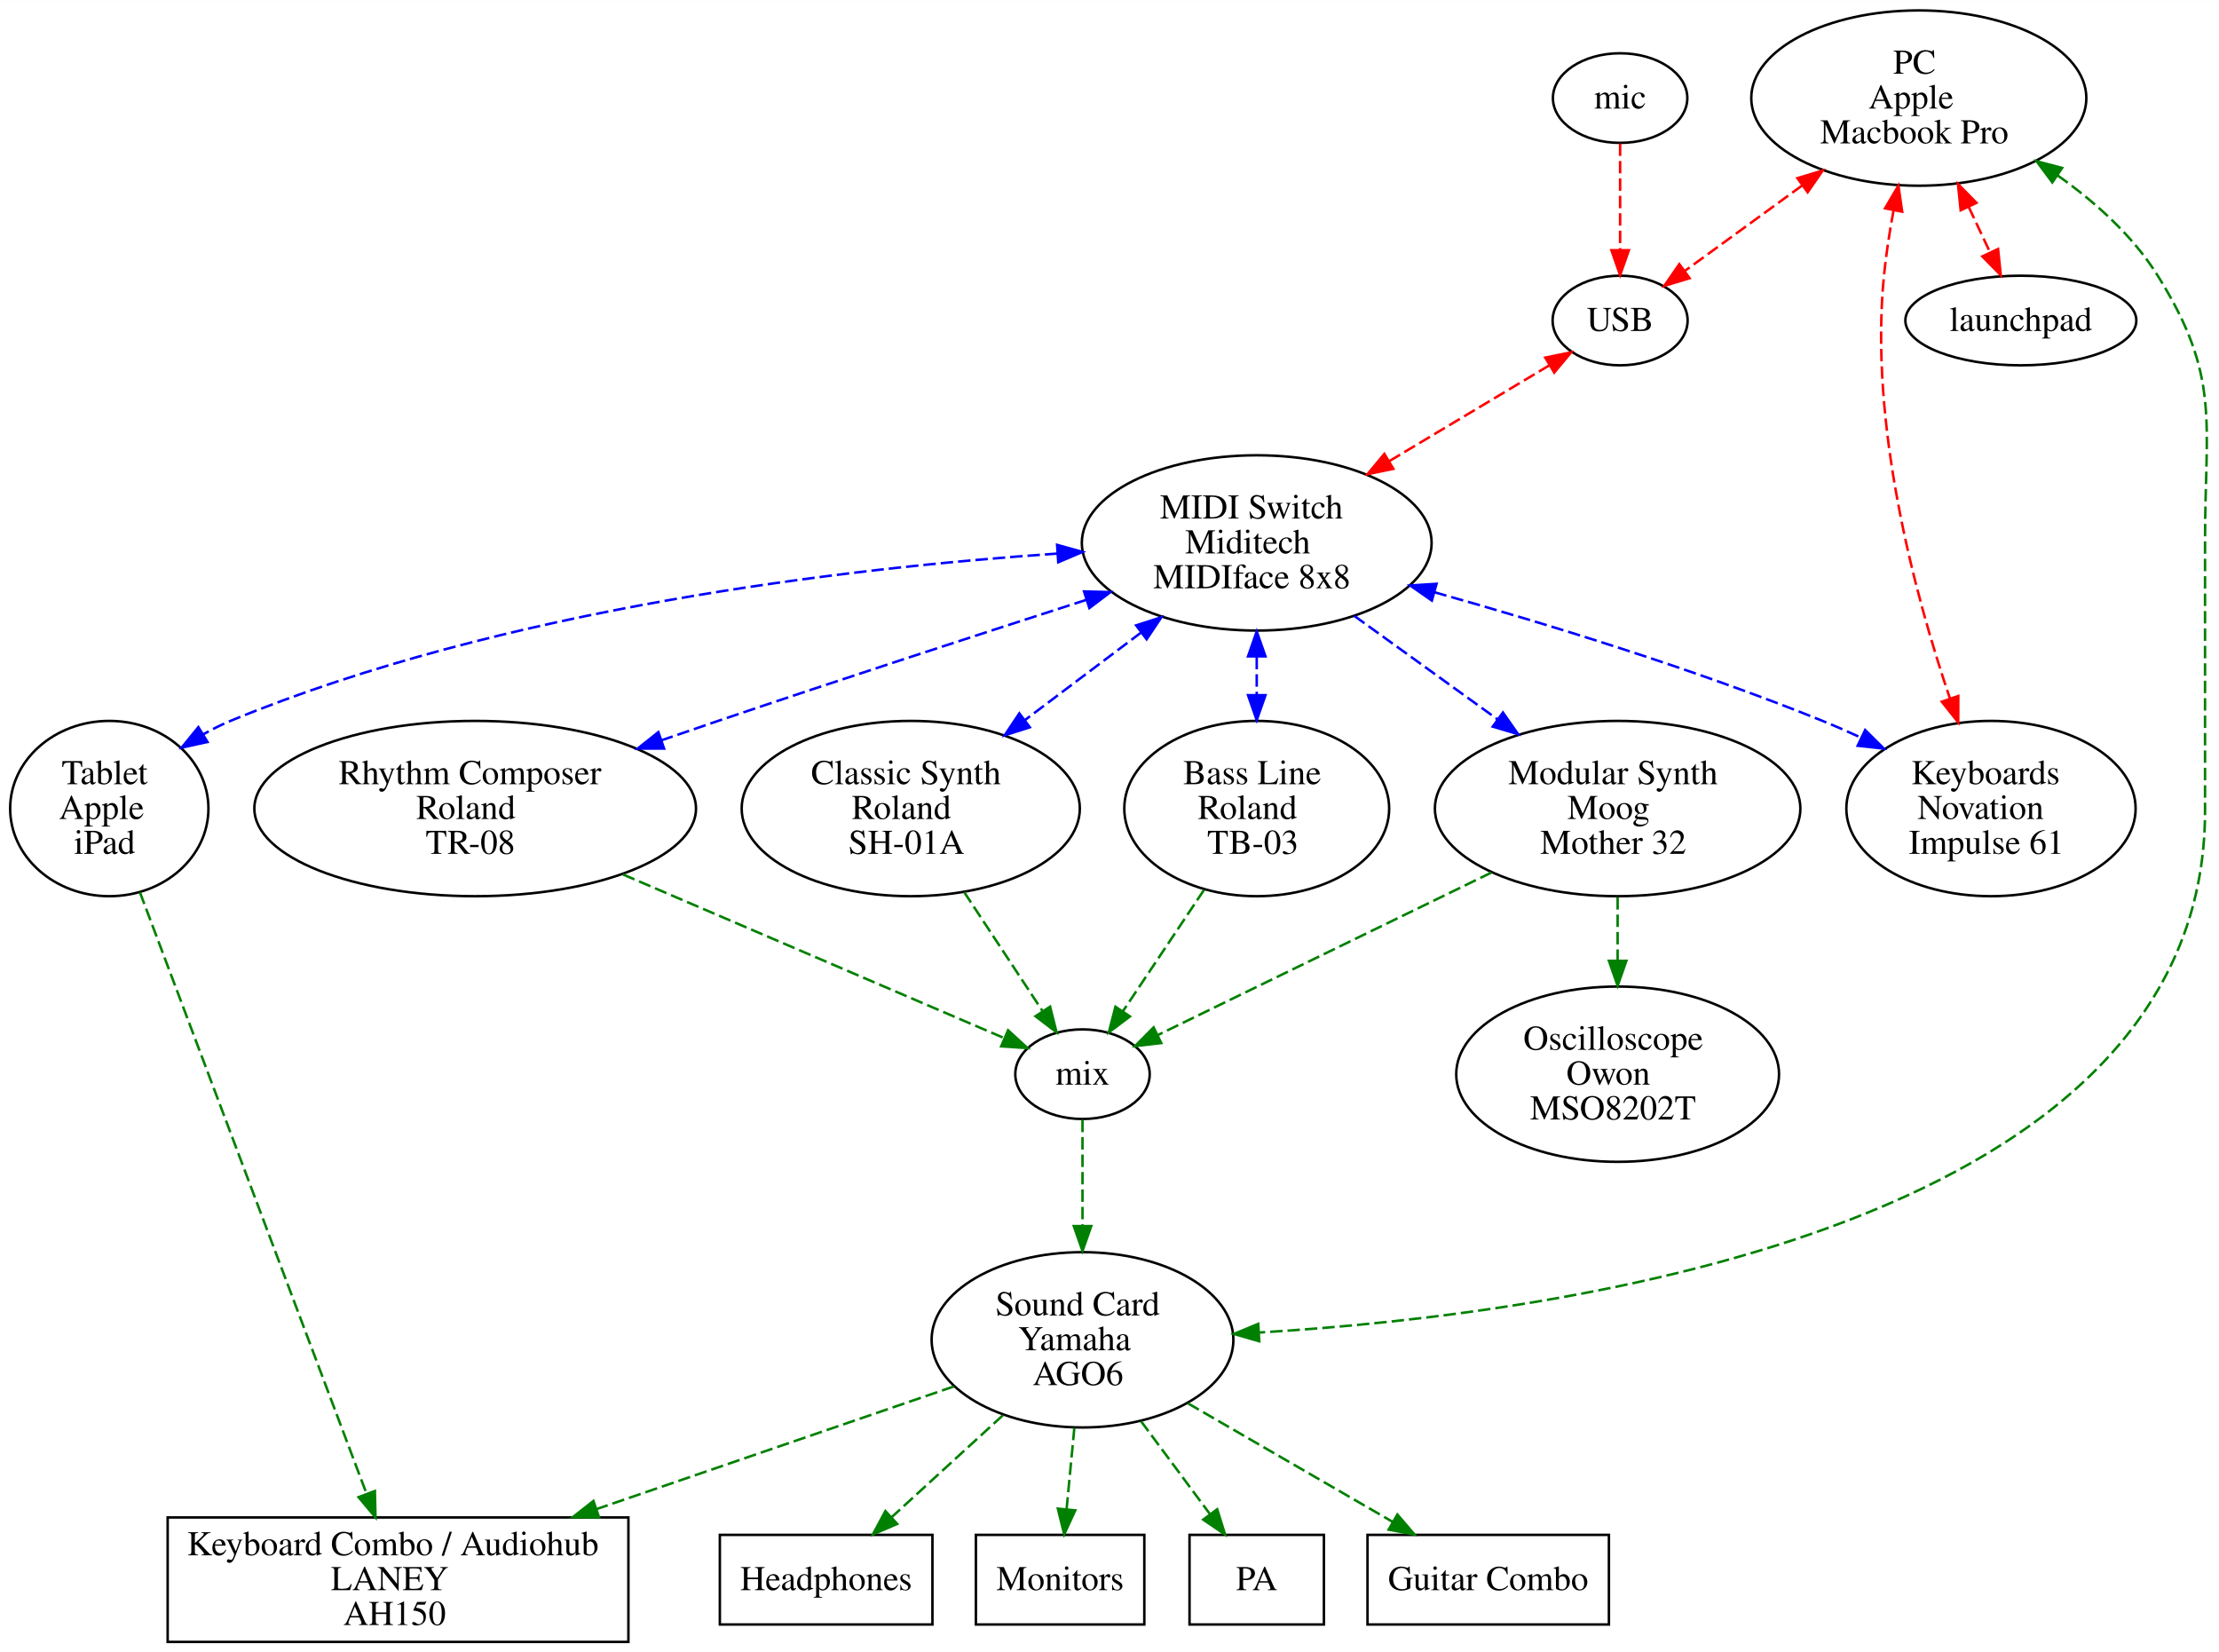
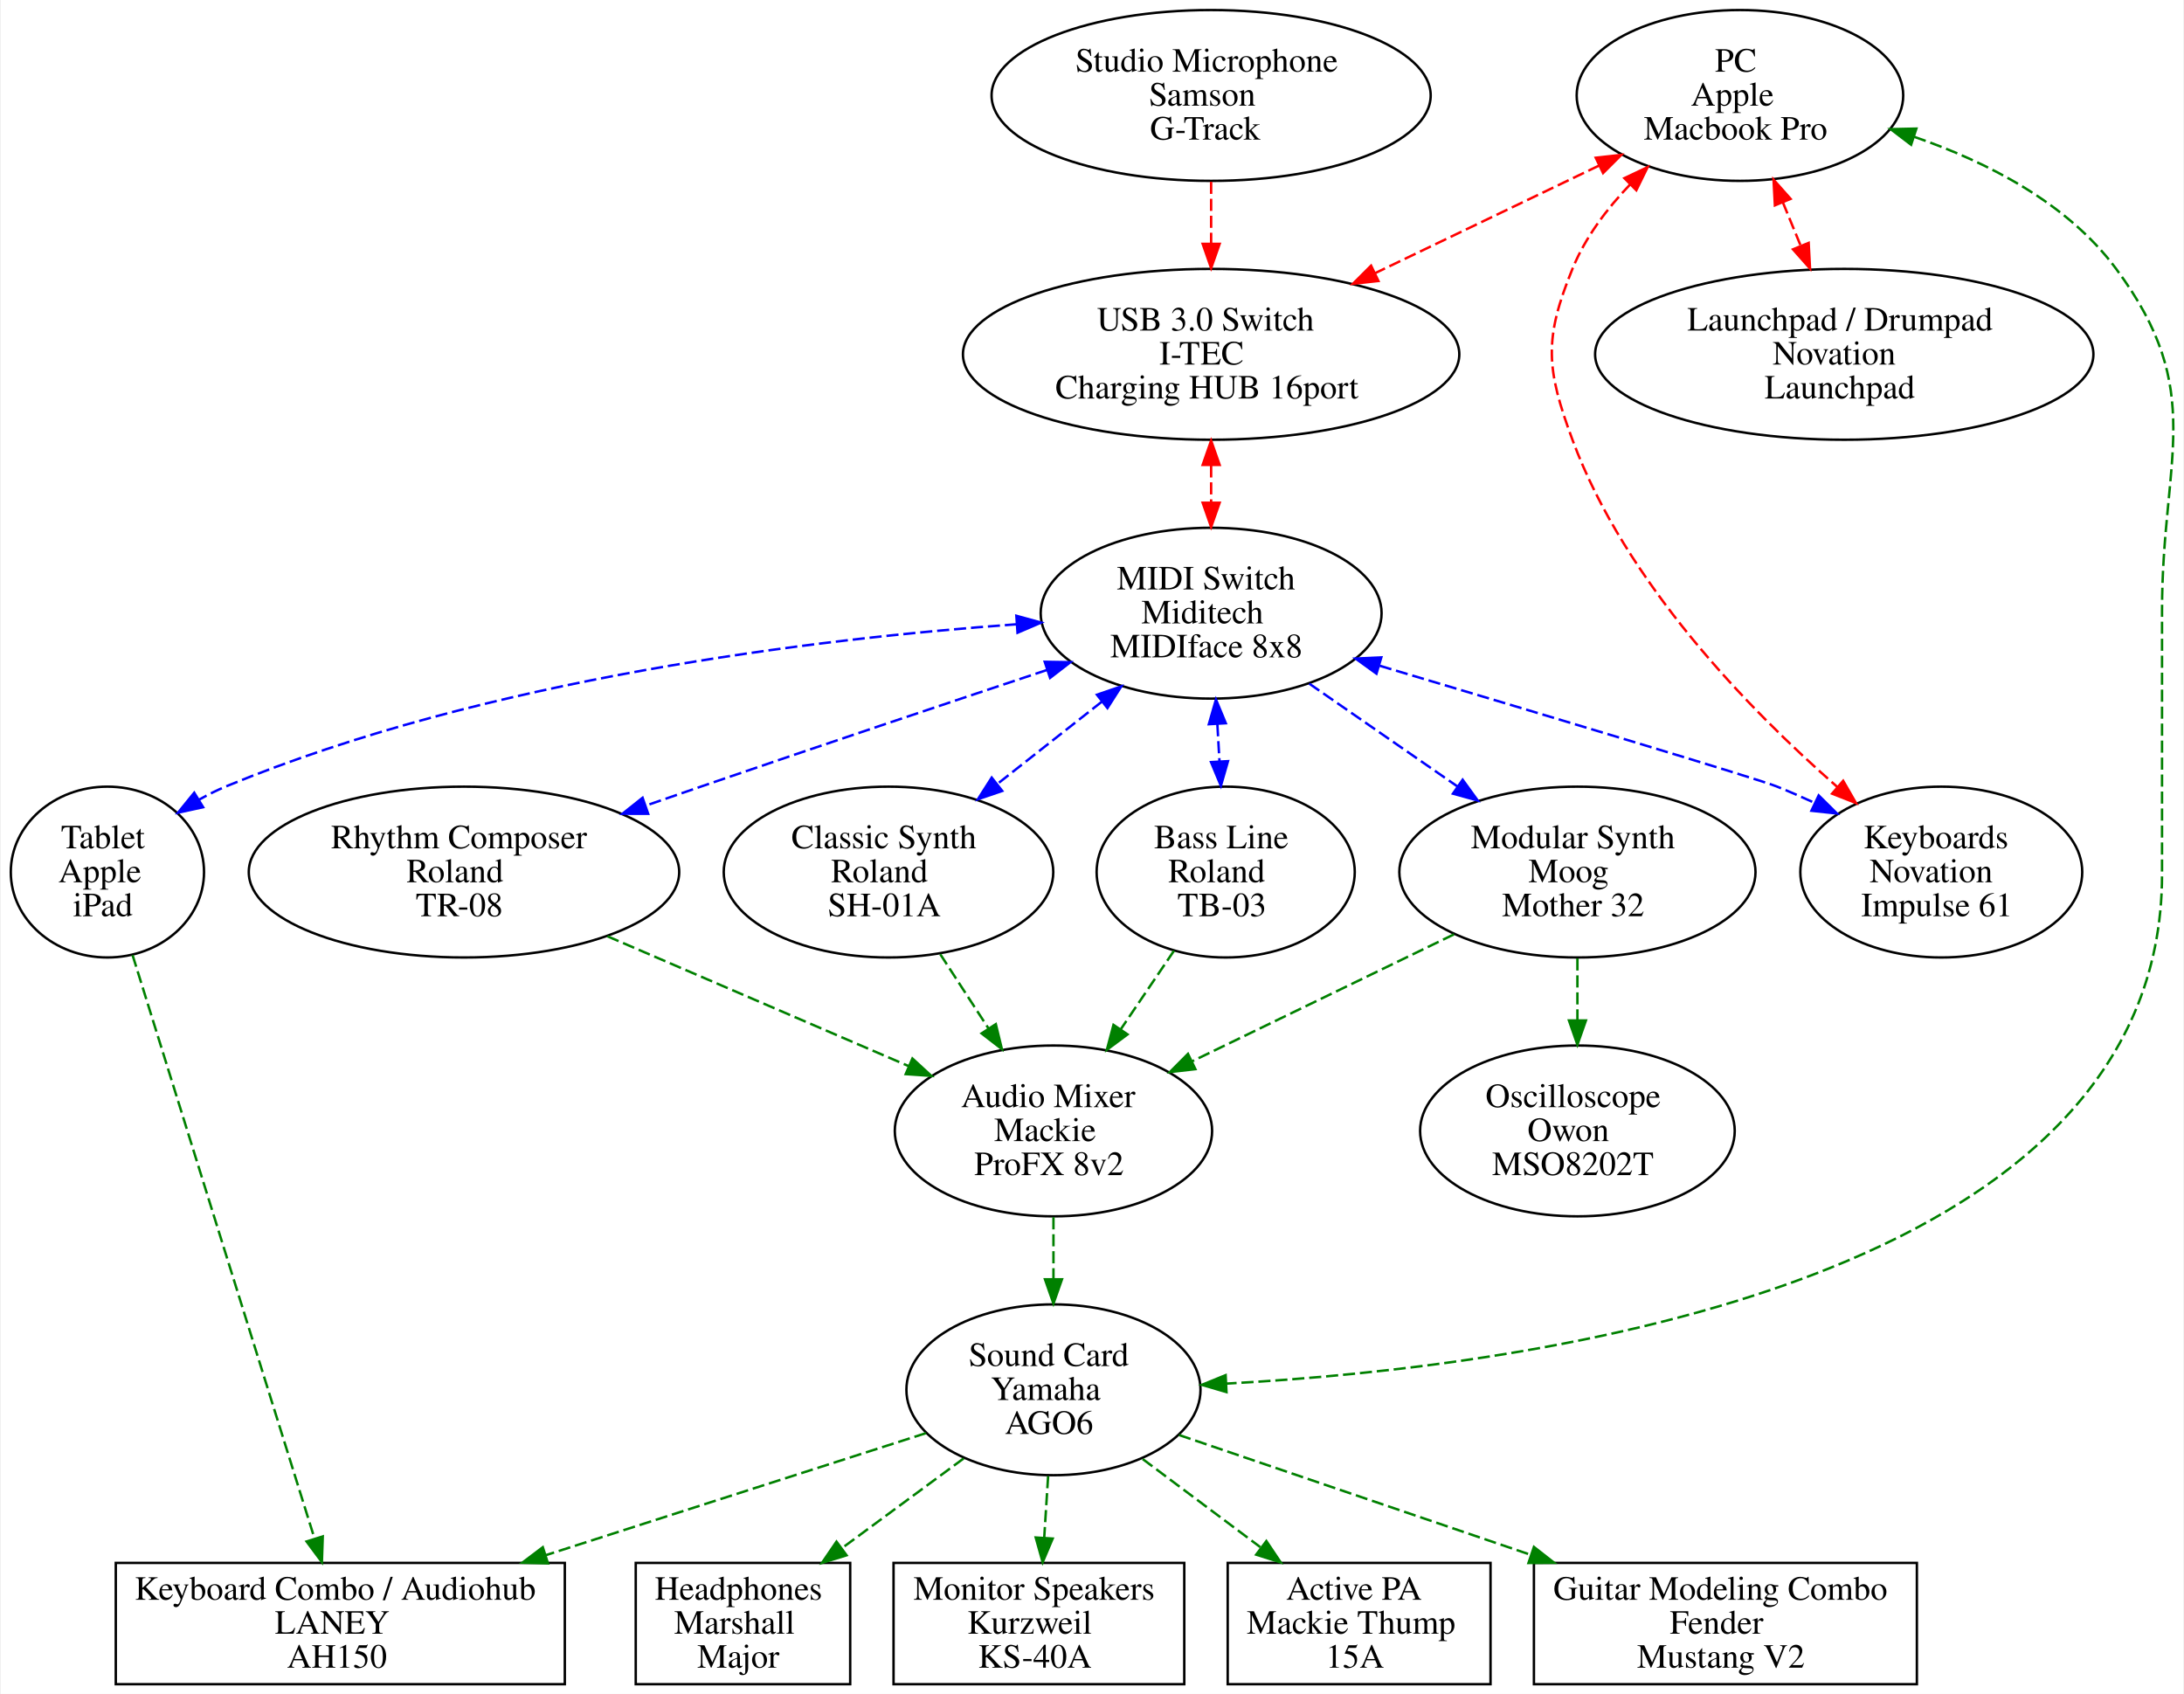
- <svg xmlns="http://www.w3.org/2000/svg" width="892pt" height="664pt" viewBox="0.00 0.00 891.52 663.55">
-   <g id="graph0" class="graph" transform="scale(1 1) rotate(0) translate(4 659.55)">
-     <polygon fill="white" stroke="transparent" points="-4,4 -4,-659.55 887.52,-659.55 887.52,4 -4,4" />
+ <svg xmlns="http://www.w3.org/2000/svg" width="900pt" height="698pt" viewBox="0.00 0.00 899.60 698.26">
+   <g id="graph0" class="graph" transform="scale(1 1) rotate(0) translate(4 694.26)">
+     <polygon fill="white" stroke="transparent" points="-4,4 -4,-694.26 895.6,-694.26 895.6,4 -4,4" />
    <g id="node1" class="node">
-       <ellipse fill="none" stroke="black" cx="766.91" cy="-620.2" rx="67.31" ry="35.21" />
-       <text text-anchor="start" x="756.6" y="-630" font-family="Times,serif" font-size="14.00">PC </text>
-       <text text-anchor="start" x="746.69" y="-616" font-family="Times,serif" font-size="14.00"> Apple </text>
-       <text text-anchor="start" x="727.25" y="-602" font-family="Times,serif" font-size="14.00"> Macbook Pro</text>
+       <ellipse fill="none" stroke="black" cx="712.91" cy="-654.91" rx="67.31" ry="35.21" />
+       <text text-anchor="start" x="702.6" y="-664.71" font-family="Times,serif" font-size="14.00">PC </text>
+       <text text-anchor="start" x="692.69" y="-650.71" font-family="Times,serif" font-size="14.00"> Apple </text>
+       <text text-anchor="start" x="673.25" y="-636.71" font-family="Times,serif" font-size="14.00"> Macbook Pro</text>
    </g>
    <g id="node2" class="node">
-       <ellipse fill="none" stroke="black" cx="646.91" cy="-530.84" rx="27.12" ry="18" />
-       <text text-anchor="middle" x="646.91" y="-526.64" font-family="Times,serif" font-size="14.00">USB</text>
+       <ellipse fill="none" stroke="black" cx="494.91" cy="-548.2" rx="102.31" ry="35.21" />
+       <text text-anchor="start" x="447.85" y="-558" font-family="Times,serif" font-size="14.00">USB 3.0 Switch </text>
+       <text text-anchor="start" x="473.53" y="-544" font-family="Times,serif" font-size="14.00"> I-TEC </text>
+       <text text-anchor="start" x="430.68" y="-530" font-family="Times,serif" font-size="14.00"> Charging HUB 16port</text>
    </g>
    <g id="edge1" class="edge">
-       <path fill="none" stroke="red" stroke-dasharray="5,2" d="M720.1,-585.12C704,-573.4 686.57,-560.71 672.76,-550.66" />
-       <polygon fill="red" stroke="red" points="718.14,-588.02 728.29,-591.08 722.26,-582.36 718.14,-588.02" />
-       <polygon fill="red" stroke="red" points="674.82,-547.83 664.68,-544.77 670.7,-553.49 674.82,-547.83" />
+       <path fill="none" stroke="red" stroke-dasharray="5,2" d="M654.92,-626.05C626.46,-612.38 592.01,-595.84 562.38,-581.6" />
+       <polygon fill="red" stroke="red" points="653.46,-629.23 663.99,-630.41 656.49,-622.92 653.46,-629.23" />
+       <polygon fill="red" stroke="red" points="563.88,-578.44 553.35,-577.27 560.85,-584.75 563.88,-578.44" />
    </g>
    <g id="node3" class="node">
-       <ellipse fill="none" stroke="black" cx="430.91" cy="-121.36" rx="60.62" ry="35.21" />
-       <text text-anchor="start" x="395.91" y="-131.16" font-family="Times,serif" font-size="14.00">Sound Card </text>
-       <text text-anchor="start" x="405.05" y="-117.16" font-family="Times,serif" font-size="14.00"> Yamaha </text>
-       <text text-anchor="start" x="410.88" y="-103.16" font-family="Times,serif" font-size="14.00"> AGO6</text>
+       <ellipse fill="none" stroke="black" cx="429.91" cy="-121.36" rx="60.62" ry="35.21" />
+       <text text-anchor="start" x="394.91" y="-131.16" font-family="Times,serif" font-size="14.00">Sound Card </text>
+       <text text-anchor="start" x="404.05" y="-117.16" font-family="Times,serif" font-size="14.00"> Yamaha </text>
+       <text text-anchor="start" x="409.88" y="-103.16" font-family="Times,serif" font-size="14.00"> AGO6</text>
    </g>
    <g id="edge3" class="edge">
-       <path fill="none" stroke="green" stroke-dasharray="5,2" d="M822.69,-589.12C837.92,-578.34 852.95,-564.82 862.91,-548.84 888.32,-508.1 881.91,-490.5 881.91,-442.49 881.91,-442.49 881.91,-442.49 881.91,-333.78 881.91,-167.91 628.74,-131.91 501.77,-124.28" />
-       <polygon fill="green" stroke="green" points="820.56,-586.33 814.23,-594.83 824.48,-592.13 820.56,-586.33" />
-       <polygon fill="green" stroke="green" points="501.92,-120.78 491.74,-123.72 501.53,-127.77 501.92,-120.78" />
+       <path fill="none" stroke="green" stroke-dasharray="5,2" d="M784.77,-637.85C815.06,-627.41 847.87,-610.52 867.91,-583.55 905.66,-532.78 886.91,-505.75 886.91,-442.49 886.91,-442.49 886.91,-442.49 886.91,-333.78 886.91,-165.89 629.72,-130.91 501.22,-123.91" />
+       <polygon fill="green" stroke="green" points="783.47,-634.6 775.04,-641.02 785.64,-641.25 783.47,-634.6" />
+       <polygon fill="green" stroke="green" points="501.24,-120.41 491.07,-123.4 500.89,-127.4 501.24,-120.41" />
    </g>
    <g id="node4" class="node">
      <ellipse fill="none" stroke="black" cx="795.91" cy="-334.78" rx="58.11" ry="35.21" />
      <text text-anchor="start" x="763.84" y="-344.58" font-family="Times,serif" font-size="14.00">Keyboards </text>
      <text text-anchor="start" x="766.36" y="-330.58" font-family="Times,serif" font-size="14.00"> Novation </text>
      <text text-anchor="start" x="762.86" y="-316.58" font-family="Times,serif" font-size="14.00"> Impulse 61</text>
    </g>
    <g id="edge5" class="edge">
-       <path fill="none" stroke="red" stroke-dasharray="5,2" d="M756.77,-575.11C755.16,-566.45 753.76,-557.39 752.91,-548.84 747.04,-489.27 764.96,-421.71 779.44,-378.94" />
-       <polygon fill="red" stroke="red" points="753.36,-575.91 758.72,-585.05 760.23,-574.56 753.36,-575.91" />
-       <polygon fill="red" stroke="red" points="782.78,-380 782.75,-369.41 776.16,-377.71 782.78,-380" />
+       <path fill="none" stroke="red" stroke-dasharray="5,2" d="M667.71,-618.31C658.05,-608.22 649.17,-596.43 643.91,-583.55 632.03,-554.46 633,-542.31 643.91,-512.84 665.59,-454.32 716.22,-402.11 753.1,-369.81" />
+       <polygon fill="red" stroke="red" points="665.27,-620.82 674.85,-625.36 670.19,-615.84 665.27,-620.82" />
+       <polygon fill="red" stroke="red" points="755.46,-372.41 760.75,-363.23 750.89,-367.1 755.46,-372.41" />
    </g>
    <g id="node13" class="node">
-       <ellipse fill="none" stroke="black" cx="807.91" cy="-530.84" rx="46.4" ry="18" />
-       <text text-anchor="middle" x="807.91" y="-526.64" font-family="Times,serif" font-size="14.00">launchpad</text>
+       <ellipse fill="none" stroke="black" cx="755.91" cy="-548.2" rx="102.71" ry="35.21" />
+       <text text-anchor="start" x="691.19" y="-558" font-family="Times,serif" font-size="14.00">Launchpad / Drumpad </text>
+       <text text-anchor="start" x="726.36" y="-544" font-family="Times,serif" font-size="14.00"> Novation </text>
+       <text text-anchor="start" x="723.07" y="-530" font-family="Times,serif" font-size="14.00"> Launchpad</text>
    </g>
    <g id="edge26" class="edge">
-       <path fill="none" stroke="red" stroke-dasharray="5,2" d="M786.98,-576.44C789.9,-570.22 792.84,-563.97 795.54,-558.2" />
-       <polygon fill="red" stroke="red" points="783.73,-575.13 782.65,-585.67 790.07,-578.11 783.73,-575.13" />
-       <polygon fill="red" stroke="red" points="798.76,-559.58 799.85,-549.04 792.43,-556.6 798.76,-559.58" />
+       <path fill="none" stroke="red" stroke-dasharray="5,2" d="M730.58,-610.9C732.97,-605.07 735.43,-599.07 737.84,-593.22" />
+       <polygon fill="red" stroke="red" points="727.32,-609.62 726.76,-620.2 733.79,-612.28 727.32,-609.62" />
+       <polygon fill="red" stroke="red" points="741.24,-594.14 741.8,-583.56 734.77,-591.48 741.24,-594.14" />
    </g>
    <g id="node5" class="node">
-       <ellipse fill="none" stroke="black" cx="500.91" cy="-441.49" rx="70.27" ry="35.21" />
-       <text text-anchor="start" x="462.03" y="-451.29" font-family="Times,serif" font-size="14.00">MIDI Switch </text>
-       <text text-anchor="start" x="472.14" y="-437.29" font-family="Times,serif" font-size="14.00"> Midi­tech </text>
-       <text text-anchor="start" x="459.32" y="-423.29" font-family="Times,serif" font-size="14.00"> MIDI­face 8x8</text>
+       <ellipse fill="none" stroke="black" cx="494.91" cy="-441.49" rx="70.27" ry="35.21" />
+       <text text-anchor="start" x="456.03" y="-451.29" font-family="Times,serif" font-size="14.00">MIDI Switch </text>
+       <text text-anchor="start" x="466.14" y="-437.29" font-family="Times,serif" font-size="14.00"> Midi­tech </text>
+       <text text-anchor="start" x="453.32" y="-423.29" font-family="Times,serif" font-size="14.00"> MIDI­face 8x8</text>
    </g>
    <g id="edge8" class="edge">
-       <path fill="none" stroke="red" stroke-dasharray="5,2" d="M618.56,-512.88C600.31,-501.96 576.02,-487.43 554.25,-474.4" />
-       <polygon fill="red" stroke="red" points="616.85,-515.93 627.22,-518.06 620.44,-509.92 616.85,-515.93" />
-       <polygon fill="red" stroke="red" points="555.8,-471.25 545.42,-469.12 552.2,-477.25 555.8,-471.25" />
+       <path fill="none" stroke="red" stroke-dasharray="5,2" d="M494.91,-502.44C494.91,-497.39 494.91,-492.25 494.91,-487.2" />
+       <polygon fill="red" stroke="red" points="491.42,-502.62 494.91,-512.62 498.42,-502.62 491.42,-502.62" />
+       <polygon fill="red" stroke="red" points="498.42,-487.03 494.91,-477.03 491.42,-487.03 498.42,-487.03" />
    </g>
    <g id="node14" class="node">
-       <polygon fill="none" stroke="black" points="642.41,-43 545.42,-43 545.42,-7 642.41,-7 642.41,-43" />
-       <text text-anchor="middle" x="593.91" y="-20.8" font-family="Times,serif" font-size="14.00">Guitar Combo</text>
+       <polygon fill="none" stroke="black" points="785.85,-50 627.98,-50 627.98,0 785.85,0 785.85,-50" />
+       <text text-anchor="start" x="635.95" y="-34.8" font-family="Times,serif" font-size="14.00">Guitar Modeling Combo </text>
+       <text text-anchor="start" x="683.98" y="-20.8" font-family="Times,serif" font-size="14.00"> Fender </text>
+       <text text-anchor="start" x="670.48" y="-6.8" font-family="Times,serif" font-size="14.00"> Mustang V2</text>
    </g>
    <g id="edge29" class="edge">
-       <path fill="none" stroke="green" stroke-dasharray="5,2" d="M473.32,-95.81C498.77,-81.08 530.9,-62.48 555.59,-48.19" />
-       <polygon fill="green" stroke="green" points="557.42,-51.17 564.32,-43.13 553.91,-45.11 557.42,-51.17" />
+       <path fill="none" stroke="green" stroke-dasharray="5,2" d="M481.69,-102.72C522.49,-88.82 580.09,-69.2 626.83,-53.28" />
+       <polygon fill="green" stroke="green" points="627.98,-56.58 636.32,-50.05 625.73,-49.96 627.98,-56.58" />
    </g>
    <g id="node15" class="node">
-       <polygon fill="none" stroke="black" points="248.47,-50 63.36,-50 63.36,0 248.47,0 248.47,-50" />
-       <text text-anchor="start" x="71.14" y="-34.8" font-family="Times,serif" font-size="14.00">Keyboard Combo / Audiohub </text>
-       <text text-anchor="start" x="128.95" y="-20.8" font-family="Times,serif" font-size="14.00"> LANEY </text>
-       <text text-anchor="start" x="133.94" y="-6.8" font-family="Times,serif" font-size="14.00"> AH150</text>
+       <polygon fill="none" stroke="black" points="228.47,-50 43.36,-50 43.36,0 228.47,0 228.47,-50" />
+       <text text-anchor="start" x="51.14" y="-34.8" font-family="Times,serif" font-size="14.00">Keyboard Combo / Audiohub </text>
+       <text text-anchor="start" x="108.95" y="-20.8" font-family="Times,serif" font-size="14.00"> LANEY </text>
+       <text text-anchor="start" x="113.94" y="-6.8" font-family="Times,serif" font-size="14.00"> AH150</text>
    </g>
    <g id="edge32" class="edge">
-       <path fill="none" stroke="green" stroke-dasharray="5,2" d="M379.19,-102.61C338.81,-88.75 281.99,-69.26 235.78,-53.4" />
-       <polygon fill="green" stroke="green" points="236.69,-50.01 226.09,-50.08 234.42,-56.63 236.69,-50.01" />
+       <path fill="none" stroke="green" stroke-dasharray="5,2" d="M377.35,-103.49C333.83,-89.52 271.15,-69.4 220.56,-53.17" />
+       <polygon fill="green" stroke="green" points="221.53,-49.8 210.94,-50.08 219.4,-56.47 221.53,-49.8" />
    </g>
    <g id="node16" class="node">
-       <polygon fill="none" stroke="black" points="370.62,-43 285.21,-43 285.21,-7 370.62,-7 370.62,-43" />
-       <text text-anchor="middle" x="327.91" y="-20.8" font-family="Times,serif" font-size="14.00">Headphones</text>
+       <polygon fill="none" stroke="black" points="346.12,-50 257.71,-50 257.71,0 346.12,0 346.12,-50" />
+       <text text-anchor="start" x="265.56" y="-34.8" font-family="Times,serif" font-size="14.00">Headphones </text>
+       <text text-anchor="start" x="273.53" y="-20.8" font-family="Times,serif" font-size="14.00"> Marshall </text>
+       <text text-anchor="start" x="283.06" y="-6.8" font-family="Times,serif" font-size="14.00"> Major</text>
    </g>
    <g id="edge31" class="edge">
-       <path fill="none" stroke="green" stroke-dasharray="5,2" d="M398.89,-91.02C384.57,-77.9 367.9,-62.63 354.32,-50.19" />
-       <polygon fill="green" stroke="green" points="356.45,-47.4 346.72,-43.22 351.72,-52.56 356.45,-47.4" />
+       <path fill="none" stroke="green" stroke-dasharray="5,2" d="M392.89,-93.06C377.17,-81.48 358.8,-67.93 342.69,-56.06" />
+       <polygon fill="green" stroke="green" points="344.63,-53.14 334.5,-50.02 340.47,-58.77 344.63,-53.14" />
    </g>
    <g id="node17" class="node">
-       <polygon fill="none" stroke="black" points="455.75,-43 388.08,-43 388.08,-7 455.75,-7 455.75,-43" />
-       <text text-anchor="middle" x="421.91" y="-20.8" font-family="Times,serif" font-size="14.00">Monitors</text>
+       <polygon fill="none" stroke="black" points="483.84,-50 363.99,-50 363.99,0 483.84,0 483.84,-50" />
+       <text text-anchor="start" x="372.2" y="-34.8" font-family="Times,serif" font-size="14.00">Monitor Speakers </text>
+       <text text-anchor="start" x="394.37" y="-20.8" font-family="Times,serif" font-size="14.00"> Kurzweil </text>
+       <text text-anchor="start" x="398.83" y="-6.8" font-family="Times,serif" font-size="14.00"> KS-40A</text>
    </g>
    <g id="edge30" class="edge">
-       <path fill="none" stroke="green" stroke-dasharray="5,2" d="M427.64,-86.02C426.61,-75.23 425.49,-63.47 424.51,-53.23" />
-       <polygon fill="green" stroke="green" points="427.99,-52.85 423.56,-43.23 421.02,-53.52 427.99,-52.85" />
+       <path fill="none" stroke="green" stroke-dasharray="5,2" d="M427.71,-85.76C427.19,-77.47 426.63,-68.63 426.1,-60.36" />
+       <polygon fill="green" stroke="green" points="429.59,-60.03 425.46,-50.27 422.6,-60.47 429.59,-60.03" />
    </g>
    <g id="node18" class="node">
-       <polygon fill="none" stroke="black" points="527.91,-43 473.91,-43 473.91,-7 527.91,-7 527.91,-43" />
-       <text text-anchor="start" x="492.61" y="-20.8" font-family="Times,serif" font-size="14.00">PA</text>
+       <polygon fill="none" stroke="black" points="610.09,-50 501.74,-50 501.74,0 610.09,0 610.09,-50" />
+       <text text-anchor="start" x="525.83" y="-34.8" font-family="Times,serif" font-size="14.00">Active PA </text>
+       <text text-anchor="start" x="509.58" y="-20.8" font-family="Times,serif" font-size="14.00"> Mackie Thump </text>
+       <text text-anchor="start" x="542.11" y="-6.8" font-family="Times,serif" font-size="14.00"> 15A</text>
    </g>
    <g id="edge28" class="edge">
-       <path fill="none" stroke="green" stroke-dasharray="5,2" d="M454.42,-88.67C463.41,-76.56 473.53,-62.91 482.04,-51.45" />
-       <polygon fill="green" stroke="green" points="485.03,-53.29 488.18,-43.17 479.41,-49.12 485.03,-53.29" />
+       <path fill="none" stroke="green" stroke-dasharray="5,2" d="M466.7,-92.81C481.9,-81.43 499.58,-68.19 515.17,-56.51" />
+       <polygon fill="green" stroke="green" points="517.68,-59.01 523.58,-50.21 513.48,-53.4 517.68,-59.01" />
    </g>
    <g id="edge11" class="edge">
-       <path fill="none" stroke="blue" stroke-dasharray="5,2" d="M572.31,-421.68C617.56,-408.95 676.95,-390.73 727.91,-370.13 733.05,-368.06 738.32,-365.74 743.56,-363.32" />
-       <polygon fill="blue" stroke="blue" points="571.27,-418.33 562.58,-424.39 573.15,-425.07 571.27,-418.33" />
-       <polygon fill="blue" stroke="blue" points="745.36,-366.33 752.88,-358.87 742.35,-360.01 745.36,-366.33" />
+       <path fill="none" stroke="blue" stroke-dasharray="5,2" d="M564.41,-419.82C630.18,-400.22 720.03,-373.29 727.91,-370.13 733.06,-368.07 738.34,-365.77 743.57,-363.36" />
+       <polygon fill="blue" stroke="blue" points="563.07,-416.57 554.48,-422.78 565.07,-423.28 563.07,-416.57" />
+       <polygon fill="blue" stroke="blue" points="745.37,-366.38 752.9,-358.92 742.37,-360.05 745.37,-366.38" />
    </g>
    <g id="node7" class="node">
      <ellipse fill="none" stroke="black" cx="39.91" cy="-334.78" rx="39.83" ry="35.21" />
      <text text-anchor="start" x="20.77" y="-344.58" font-family="Times,serif" font-size="14.00">Tablet </text>
      <text text-anchor="start" x="19.69" y="-330.58" font-family="Times,serif" font-size="14.00"> Apple </text>
      <text text-anchor="start" x="25.72" y="-316.58" font-family="Times,serif" font-size="14.00"> iPad</text>
    </g>
    <g id="edge13" class="edge">
-       <path fill="none" stroke="blue" stroke-dasharray="5,2" d="M420.79,-437.21C335.62,-431.38 198.38,-415.17 88.91,-370.13 85.18,-368.6 81.46,-366.74 77.82,-364.69" />
-       <polygon fill="blue" stroke="blue" points="420.71,-440.71 430.92,-437.87 421.17,-433.73 420.71,-440.71" />
-       <polygon fill="blue" stroke="blue" points="79.36,-361.53 69.01,-359.27 75.7,-367.49 79.36,-361.53" />
+       <path fill="none" stroke="blue" stroke-dasharray="5,2" d="M414.84,-436.93C330.82,-430.86 196.3,-414.46 88.91,-370.13 85.19,-368.59 81.46,-366.73 77.82,-364.68" />
+       <polygon fill="blue" stroke="blue" points="414.62,-440.42 424.83,-437.62 415.1,-433.44 414.62,-440.42" />
+       <polygon fill="blue" stroke="blue" points="79.37,-361.52 69.02,-359.26 75.7,-367.48 79.37,-361.52" />
    </g>
    <g id="node8" class="node">
      <ellipse fill="none" stroke="black" cx="645.91" cy="-334.78" rx="73.42" ry="35.21" />
      <text text-anchor="start" x="601.97" y="-344.58" font-family="Times,serif" font-size="14.00">Modular Synth </text>
      <text text-anchor="start" x="625.69" y="-330.58" font-family="Times,serif" font-size="14.00"> Moog </text>
      <text text-anchor="start" x="614.81" y="-316.58" font-family="Times,serif" font-size="14.00"> Mother 32</text>
    </g>
    <g id="edge14" class="edge">
-       <path fill="none" stroke="blue" stroke-dasharray="5,2" d="M540.15,-412.15C557.91,-399.33 579.06,-384.06 597.76,-370.55" />
-       <polygon fill="blue" stroke="blue" points="599.83,-373.37 605.89,-364.68 595.73,-367.7 599.83,-373.37" />
+       <path fill="none" stroke="blue" stroke-dasharray="5,2" d="M535.38,-412.43C554.18,-399.39 576.71,-383.76 596.51,-370.03" />
+       <polygon fill="blue" stroke="blue" points="598.59,-372.85 604.81,-364.28 594.6,-367.1 598.59,-372.85" />
    </g>
    <g id="node9" class="node">
      <ellipse fill="none" stroke="black" cx="500.91" cy="-334.78" rx="53.21" ry="35.21" />
      <text text-anchor="start" x="471.36" y="-344.58" font-family="Times,serif" font-size="14.00">Bass Line </text>
      <text text-anchor="start" x="477.19" y="-330.58" font-family="Times,serif" font-size="14.00"> Roland </text>
      <text text-anchor="start" x="481.01" y="-316.58" font-family="Times,serif" font-size="14.00"> TB-03</text>
    </g>
    <g id="edge16" class="edge">
-       <path fill="none" stroke="blue" stroke-dasharray="5,2" d="M500.91,-395.73C500.91,-390.68 500.91,-385.53 500.91,-380.48" />
-       <polygon fill="blue" stroke="blue" points="497.42,-395.91 500.91,-405.91 504.42,-395.91 497.42,-395.91" />
-       <polygon fill="blue" stroke="blue" points="504.42,-380.32 500.91,-370.32 497.42,-380.32 504.42,-380.32" />
+       <path fill="none" stroke="blue" stroke-dasharray="5,2" d="M497.48,-395.73C497.77,-390.68 498.06,-385.53 498.35,-380.48" />
+       <polygon fill="blue" stroke="blue" points="493.97,-395.73 496.9,-405.91 500.96,-396.13 493.97,-395.73" />
+       <polygon fill="blue" stroke="blue" points="501.86,-380.5 498.94,-370.32 494.87,-380.1 501.86,-380.5" />
    </g>
    <g id="node10" class="node">
      <ellipse fill="none" stroke="black" cx="186.91" cy="-334.78" rx="88.72" ry="35.21" />
      <text text-anchor="start" x="132.08" y="-344.58" font-family="Times,serif" font-size="14.00">Rhythm Composer </text>
      <text text-anchor="start" x="163.19" y="-330.58" font-family="Times,serif" font-size="14.00"> Roland </text>
      <text text-anchor="start" x="167.01" y="-316.58" font-family="Times,serif" font-size="14.00"> TR-08</text>
    </g>
    <g id="edge18" class="edge">
-       <path fill="none" stroke="blue" stroke-dasharray="5,2" d="M432.43,-418.61C389.9,-404.92 334.13,-386.77 284.91,-370.13 277.39,-367.59 269.55,-364.9 261.72,-362.19" />
-       <polygon fill="blue" stroke="blue" points="431.53,-422 442.12,-421.73 433.68,-415.34 431.53,-422" />
-       <polygon fill="blue" stroke="blue" points="262.81,-358.87 252.21,-358.89 260.51,-365.48 262.81,-358.87" />
+       <path fill="none" stroke="blue" stroke-dasharray="5,2" d="M427.25,-418.08C386.05,-404.38 332.39,-386.41 284.91,-370.13 277.4,-367.56 269.56,-364.85 261.74,-362.13" />
+       <polygon fill="blue" stroke="blue" points="426.31,-421.46 436.9,-421.29 428.52,-414.82 426.31,-421.46" />
+       <polygon fill="blue" stroke="blue" points="262.83,-358.8 252.24,-358.82 260.53,-365.41 262.83,-358.8" />
    </g>
    <g id="node11" class="node">
      <ellipse fill="none" stroke="black" cx="361.91" cy="-334.78" rx="67.93" ry="35.21" />
      <text text-anchor="start" x="321.86" y="-344.58" font-family="Times,serif" font-size="14.00">Classic Synth </text>
      <text text-anchor="start" x="338.19" y="-330.58" font-family="Times,serif" font-size="14.00"> Roland </text>
      <text text-anchor="start" x="336.83" y="-316.58" font-family="Times,serif" font-size="14.00"> SH-01A</text>
    </g>
    <g id="edge20" class="edge">
-       <path fill="none" stroke="blue" stroke-dasharray="5,2" d="M454.55,-405.56C439.5,-394.23 422.82,-381.66 407.81,-370.35" />
-       <polygon fill="blue" stroke="blue" points="452.47,-408.38 462.56,-411.6 456.68,-402.79 452.47,-408.38" />
-       <polygon fill="blue" stroke="blue" points="409.75,-367.43 399.66,-364.21 405.54,-373.02 409.75,-367.43" />
+       <path fill="none" stroke="blue" stroke-dasharray="5,2" d="M449.88,-405.03C435.97,-394.08 420.66,-382.03 406.76,-371.08" />
+       <polygon fill="blue" stroke="blue" points="447.84,-407.88 457.87,-411.32 452.17,-402.38 447.84,-407.88" />
+       <polygon fill="blue" stroke="blue" points="408.79,-368.22 398.76,-364.79 404.46,-373.72 408.79,-368.22" />
    </g>
    <g id="node6" class="node">
-       <ellipse fill="none" stroke="black" cx="646.91" cy="-620.2" rx="27" ry="18" />
-       <text text-anchor="middle" x="646.91" y="-616" font-family="Times,serif" font-size="14.00">mic</text>
+       <ellipse fill="none" stroke="black" cx="494.91" cy="-654.91" rx="90.51" ry="35.21" />
+       <text text-anchor="start" x="438.92" y="-664.71" font-family="Times,serif" font-size="14.00">Studio Microphone </text>
+       <text text-anchor="start" x="469.25" y="-650.71" font-family="Times,serif" font-size="14.00"> Samson </text>
+       <text text-anchor="start" x="469.7" y="-636.71" font-family="Times,serif" font-size="14.00"> G-Track</text>
    </g>
    <g id="edge9" class="edge">
-       <path fill="none" stroke="red" stroke-dasharray="5,2" d="M646.91,-601.94C646.91,-589.74 646.91,-573.12 646.91,-559.14" />
-       <polygon fill="red" stroke="red" points="650.42,-559.07 646.91,-549.07 643.42,-559.07 650.42,-559.07" />
+       <path fill="none" stroke="red" stroke-dasharray="5,2" d="M494.91,-619.33C494.91,-611.2 494.91,-602.42 494.91,-593.91" />
+       <polygon fill="red" stroke="red" points="498.42,-593.74 494.91,-583.74 491.42,-593.74 498.42,-593.74" />
    </g>
    <g id="edge33" class="edge">
-       <path fill="none" stroke="green" stroke-dasharray="5,2" d="M52.22,-301.13C74.38,-242.34 120.77,-119.25 143.21,-59.7" />
-       <polygon fill="green" stroke="green" points="146.61,-60.62 146.86,-50.03 140.06,-58.15 146.61,-60.62" />
+       <path fill="none" stroke="green" stroke-dasharray="5,2" d="M50.28,-300.55C68.66,-241.62 106.76,-119.46 125.31,-59.99" />
+       <polygon fill="green" stroke="green" points="128.69,-60.92 128.33,-50.33 122.01,-58.83 128.69,-60.92" />
    </g>
    <g id="node12" class="node">
-       <ellipse fill="none" stroke="black" cx="430.91" cy="-228.07" rx="27" ry="18" />
-       <text text-anchor="middle" x="430.91" y="-223.87" font-family="Times,serif" font-size="14.00">mix</text>
+       <ellipse fill="none" stroke="black" cx="429.91" cy="-228.07" rx="65.41" ry="35.21" />
+       <text text-anchor="start" x="391.81" y="-237.87" font-family="Times,serif" font-size="14.00">Audio Mixer </text>
+       <text text-anchor="start" x="405.43" y="-223.87" font-family="Times,serif" font-size="14.00"> Mackie </text>
+       <text text-anchor="start" x="397.24" y="-209.87" font-family="Times,serif" font-size="14.00"> ProFX 8v2</text>
    </g>
    <g id="edge22" class="edge">
-       <path fill="none" stroke="green" stroke-dasharray="5,2" d="M595.24,-309.09C553.59,-288.81 495.98,-260.75 461.2,-243.81" />
-       <polygon fill="green" stroke="green" points="462.55,-240.58 452.02,-239.35 459.48,-246.87 462.55,-240.58" />
+       <path fill="none" stroke="green" stroke-dasharray="5,2" d="M595,-309.09C562.62,-293.4 520.64,-273.05 487.11,-256.79" />
+       <polygon fill="green" stroke="green" points="488.42,-253.54 477.9,-252.33 485.37,-259.84 488.42,-253.54" />
    </g>
    <g id="node19" class="node">
      <ellipse fill="none" stroke="black" cx="645.91" cy="-228.07" rx="64.85" ry="35.21" />
      <text text-anchor="start" x="608.01" y="-237.87" font-family="Times,serif" font-size="14.00">Oscilloscope </text>
      <text text-anchor="start" x="625.3" y="-223.87" font-family="Times,serif" font-size="14.00"> Owon </text>
      <text text-anchor="start" x="610.72" y="-209.87" font-family="Times,serif" font-size="14.00"> MSO8202T</text>
    </g>
    <g id="edge34" class="edge">
      <path fill="none" stroke="green" stroke-dasharray="5,2" d="M645.91,-299.2C645.91,-291.07 645.91,-282.29 645.91,-273.78" />
      <polygon fill="green" stroke="green" points="649.42,-273.61 645.91,-263.61 642.42,-273.61 649.42,-273.61" />
    </g>
    <g id="edge23" class="edge">
-       <path fill="none" stroke="green" stroke-dasharray="5,2" d="M479.72,-302.08C469.26,-286.42 456.83,-267.84 447.14,-253.34" />
-       <polygon fill="green" stroke="green" points="449.97,-251.27 441.5,-244.9 444.15,-255.16 449.97,-251.27" />
+       <path fill="none" stroke="green" stroke-dasharray="5,2" d="M479.61,-302.36C472.72,-292.19 464.96,-280.75 457.67,-269.99" />
+       <polygon fill="green" stroke="green" points="460.45,-267.86 451.94,-261.55 454.66,-271.79 460.45,-267.86" />
    </g>
    <g id="edge24" class="edge">
-       <path fill="none" stroke="green" stroke-dasharray="5,2" d="M246.29,-308.3C294.46,-287.62 360.5,-259.28 399.15,-242.7" />
-       <polygon fill="green" stroke="green" points="401.01,-245.71 408.82,-238.55 398.25,-239.27 401.01,-245.71" />
+       <path fill="none" stroke="green" stroke-dasharray="5,2" d="M246.05,-308.3C283.74,-292.06 332.41,-271.08 370.21,-254.8" />
+       <polygon fill="green" stroke="green" points="371.77,-257.93 379.57,-250.76 369,-251.5 371.77,-257.93" />
    </g>
    <g id="edge25" class="edge">
-       <path fill="none" stroke="green" stroke-dasharray="5,2" d="M383.37,-301.22C393.49,-285.85 405.38,-267.82 414.73,-253.63" />
-       <polygon fill="green" stroke="green" points="417.89,-255.2 420.47,-244.92 412.04,-251.34 417.89,-255.2" />
+       <path fill="none" stroke="green" stroke-dasharray="5,2" d="M383.24,-300.93C389.57,-291.19 396.59,-280.39 403.21,-270.19" />
+       <polygon fill="green" stroke="green" points="406.15,-272.09 408.66,-261.79 400.28,-268.27 406.15,-272.09" />
    </g>
    <g id="edge21" class="edge">
-       <path fill="none" stroke="green" stroke-dasharray="5,2" d="M430.91,-209.78C430.91,-198.16 430.91,-182.3 430.91,-167.26" />
-       <polygon fill="green" stroke="green" points="434.42,-167.05 430.91,-157.05 427.42,-167.05 434.42,-167.05" />
+       <path fill="none" stroke="green" stroke-dasharray="5,2" d="M429.91,-192.49C429.91,-184.36 429.91,-175.58 429.91,-167.07" />
+       <polygon fill="green" stroke="green" points="433.42,-166.9 429.91,-156.9 426.42,-166.9 433.42,-166.9" />
    </g>
  </g>
</svg>
